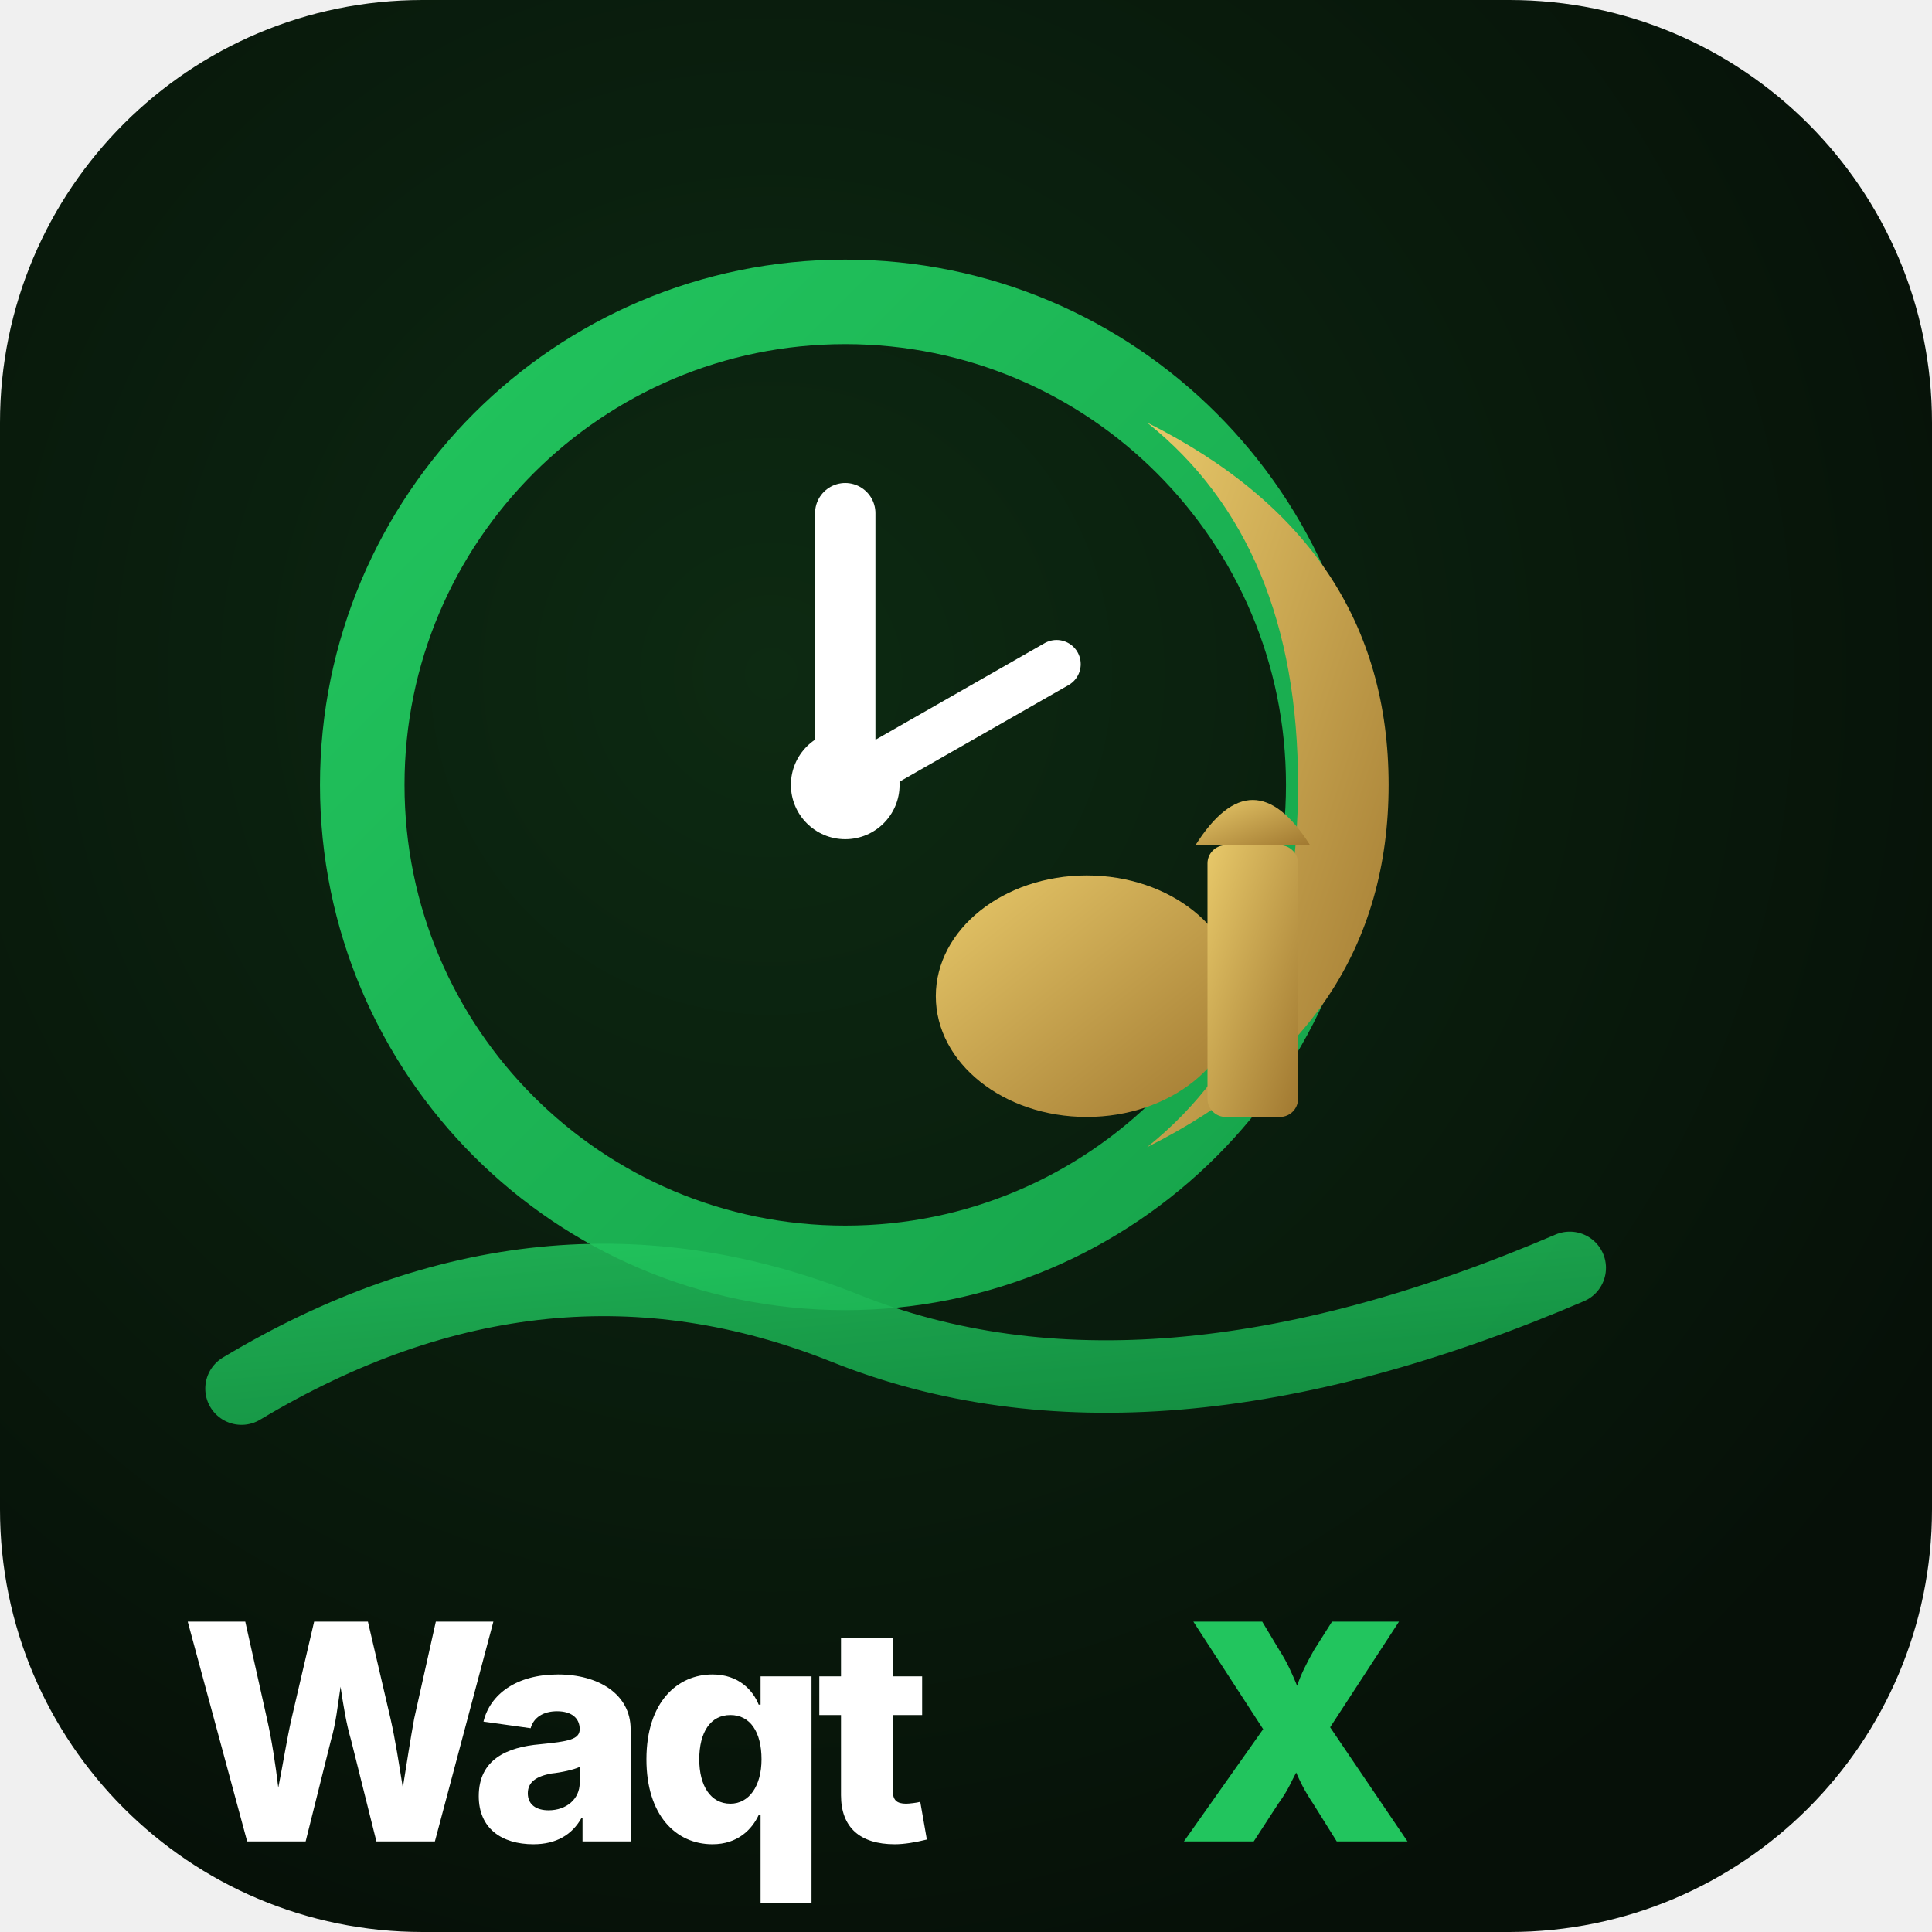
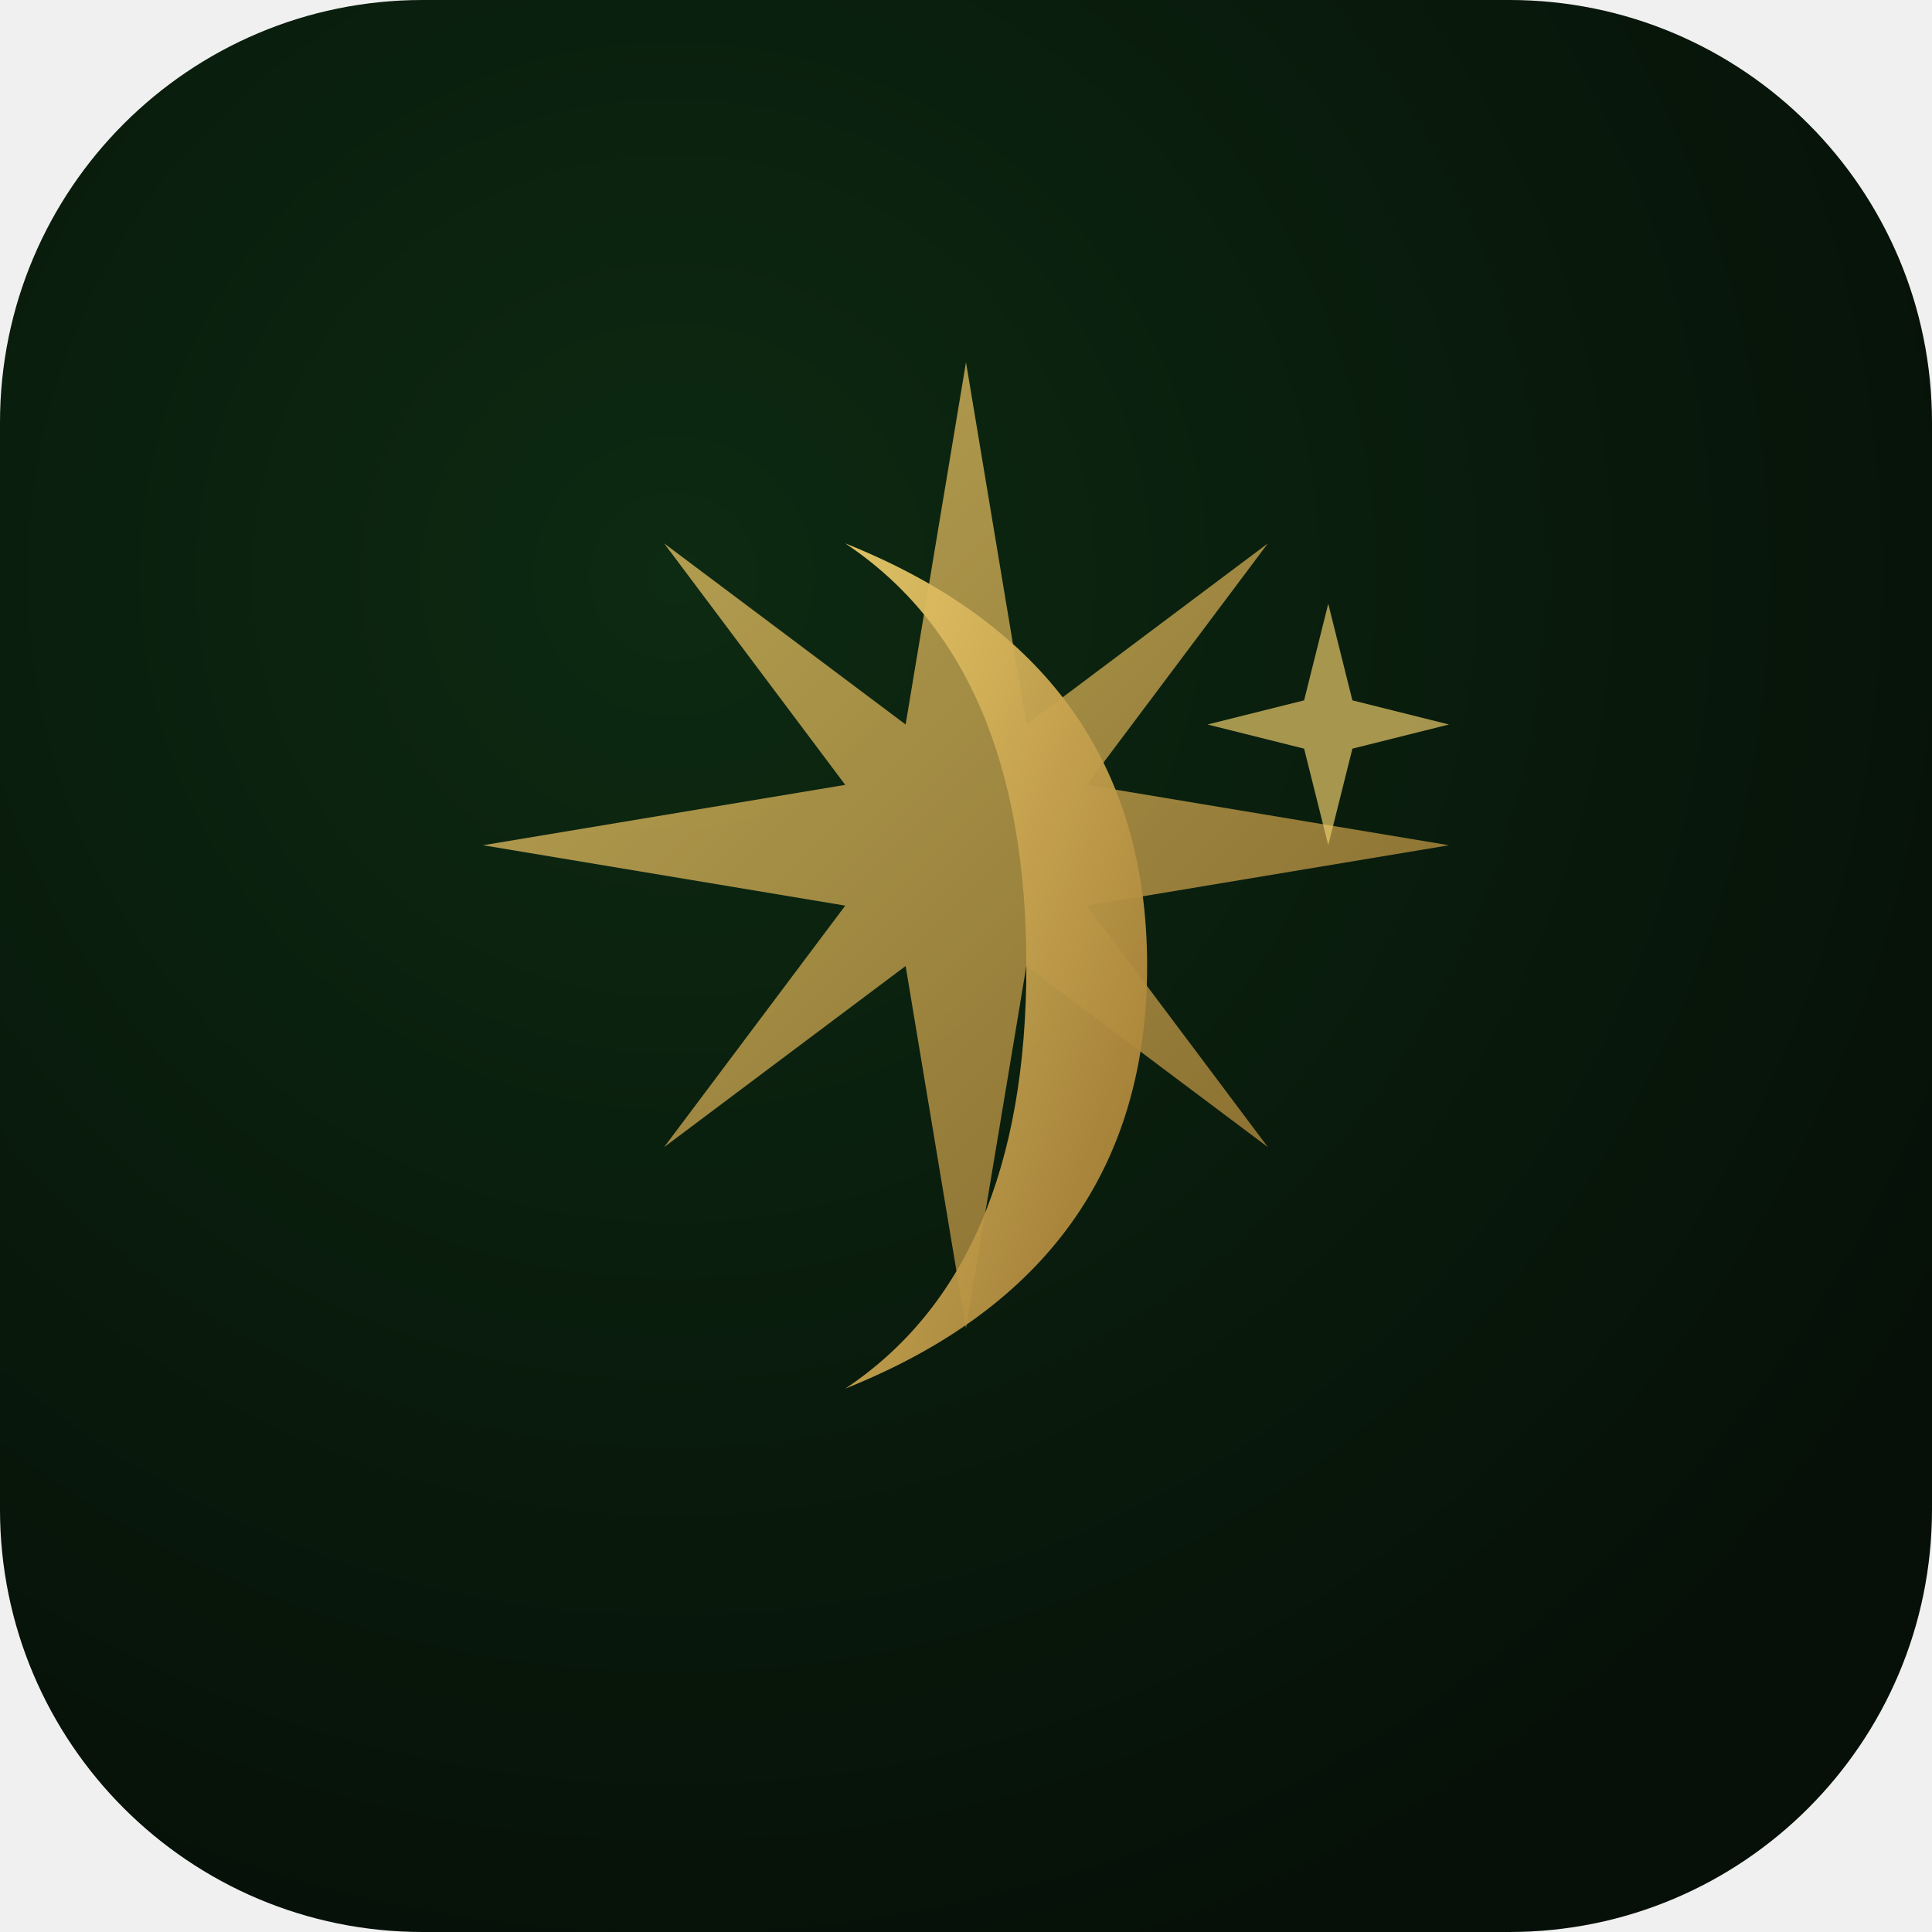
<svg xmlns="http://www.w3.org/2000/svg" viewBox="0 0 32 32" width="32" height="32">
  <defs>
-     <radialGradient id="bgG" cx="40%" cy="35%" r="70%">
+     <radialGradient id="bg32" cx="35%" cy="30%" r="75%">
      <stop offset="0%" stop-color="#0d2a12" />
      <stop offset="100%" stop-color="#061008" />
    </radialGradient>
-     <linearGradient id="goldG" x1="0%" y1="0%" x2="100%" y2="100%">
+     <linearGradient id="gold32" x1="0%" y1="0%" x2="100%" y2="100%">
      <stop offset="0%" stop-color="#e8c96a" />
      <stop offset="100%" stop-color="#a07830" />
    </linearGradient>
-     <linearGradient id="greenG" x1="0%" y1="0%" x2="100%" y2="100%">
-       <stop offset="0%" stop-color="#22c55e" />
-       <stop offset="100%" stop-color="#16a34a" />
-     </linearGradient>
  </defs>
-   <rect width="32" height="32" rx="7" ry="7" fill="url(#bgG)" />
-   <circle cx="14" cy="13" r="8" fill="none" stroke="url(#greenG)" stroke-width="1.4" />
-   <line x1="14" y1="13" x2="14" y2="8.5" stroke="white" stroke-width="1" stroke-linecap="round" />
-   <line x1="14" y1="13" x2="17.5" y2="11" stroke="white" stroke-width="0.8" stroke-linecap="round" />
-   <circle cx="14" cy="13" r="0.9" fill="white" />
-   <path d="M19 7 Q23 9 23 13 Q23 17 19 19 Q21.5 17 21.5 13 Q21.5 9 19 7Z" fill="url(#goldG)" />
-   <ellipse cx="18" cy="16.5" rx="2.5" ry="2" fill="url(#goldG)" />
-   <line x1="18" y1="14.5" x2="18" y2="13.5" stroke="url(#goldG)" stroke-width="0.7" stroke-linecap="round" />
-   <rect x="20" y="14" width="1.5" height="4.5" rx="0.3" fill="url(#goldG)" />
-   <path d="M19.8 14 Q20.75 12.5 21.7 14Z" fill="url(#goldG)" />
-   <path d="M4 23 Q9 20 14 22 Q19 24 26 21" fill="none" stroke="url(#greenG)" stroke-width="1.2" stroke-linecap="round" opacity="0.85" />
-   <text x="3" y="30.5" font-family="'Inter','Arial',sans-serif" font-weight="800" font-size="5" fill="white" letter-spacing="-0.2">Waqt</text>
-   <text x="19.5" y="30.5" font-family="'Inter','Arial',sans-serif" font-weight="900" font-size="5" fill="#22c55e" letter-spacing="-0.2">X</text>
+   <rect width="32" height="32" rx="7" ry="7" fill="url(#bg32)" />
+   <path d="M16 6 L17 12 L21 9 L18 13 L24 14 L18 15 L21 19 L17 16 L16 22 L15 16 L11 19 L14 15 L8 14 L14 13 L11 9 L15 12 Z" fill="url(#gold32)" opacity="0.8" />
+   <path d="M14 9 Q19 11 19 16 Q19 21 14 23 Q17 21 17 16 Q17 11 14 9Z" fill="url(#gold32)" opacity="0.95" />
+   <path d="M22 10 L22.4 11.6 L24 12 L22.4 12.4 L22 14 L21.6 12.4 L20 12 L21.6 11.6 Z" fill="#e8c96a" opacity="0.7" />
</svg>
